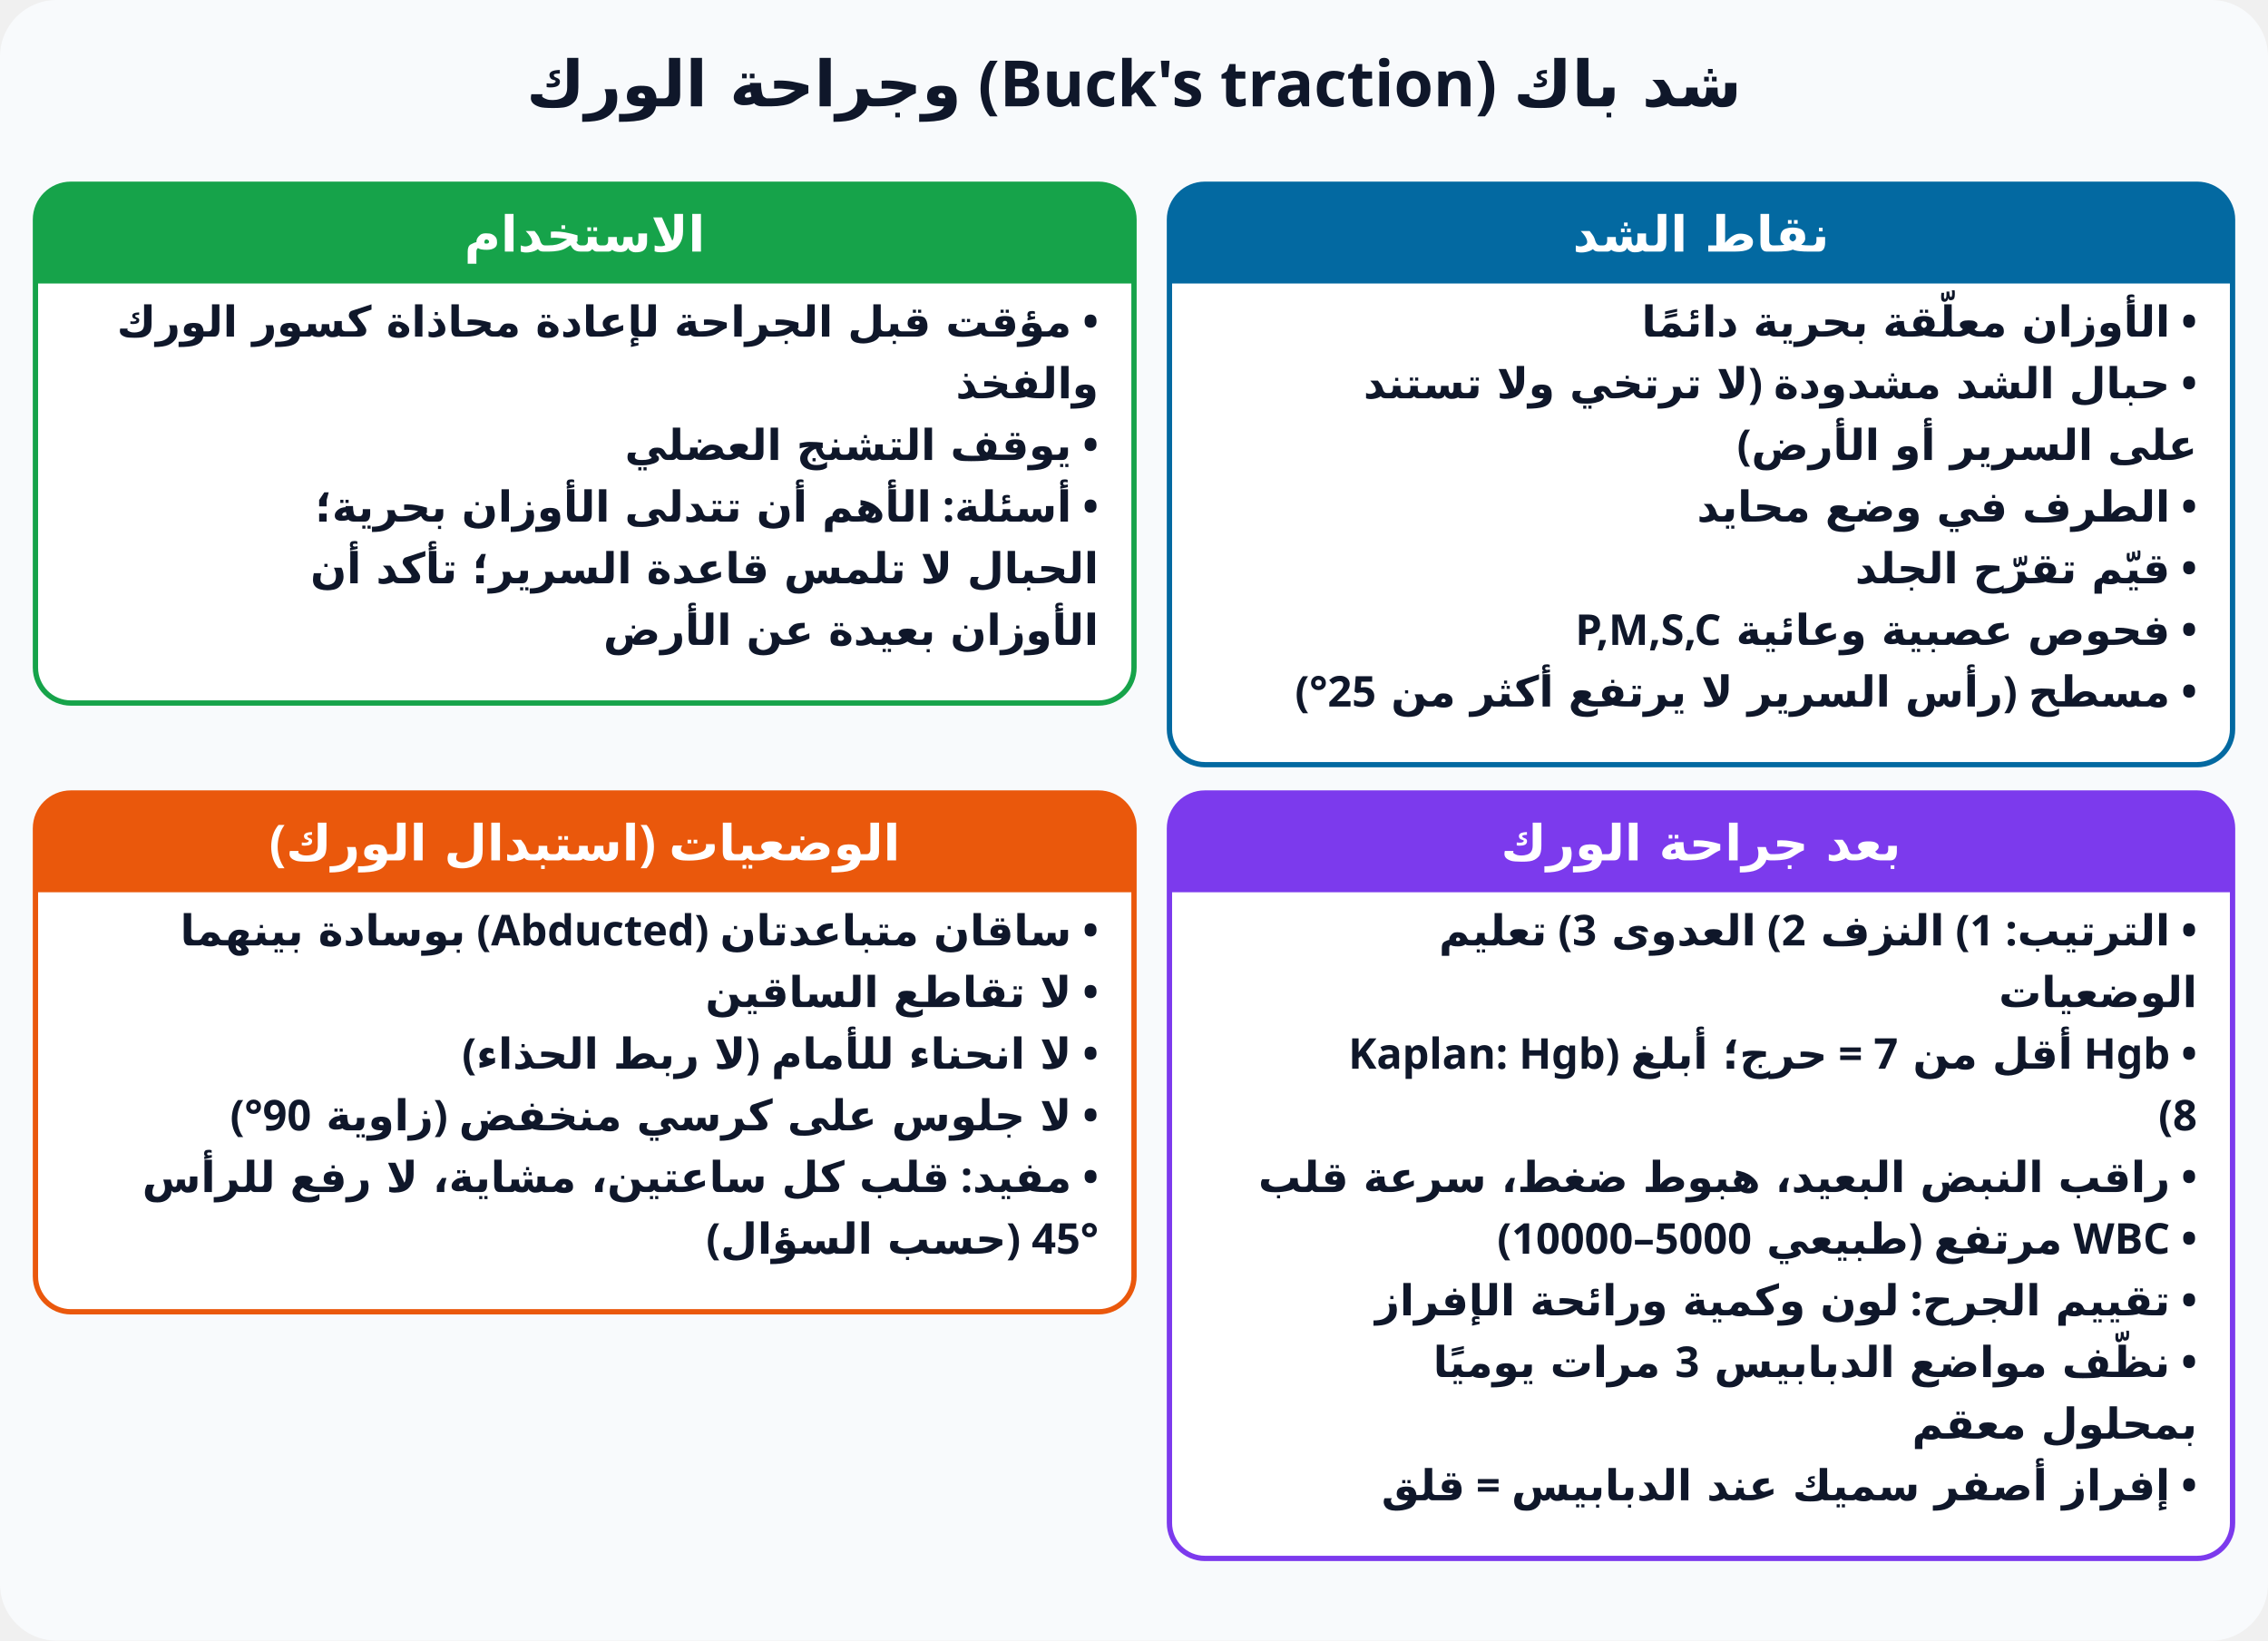
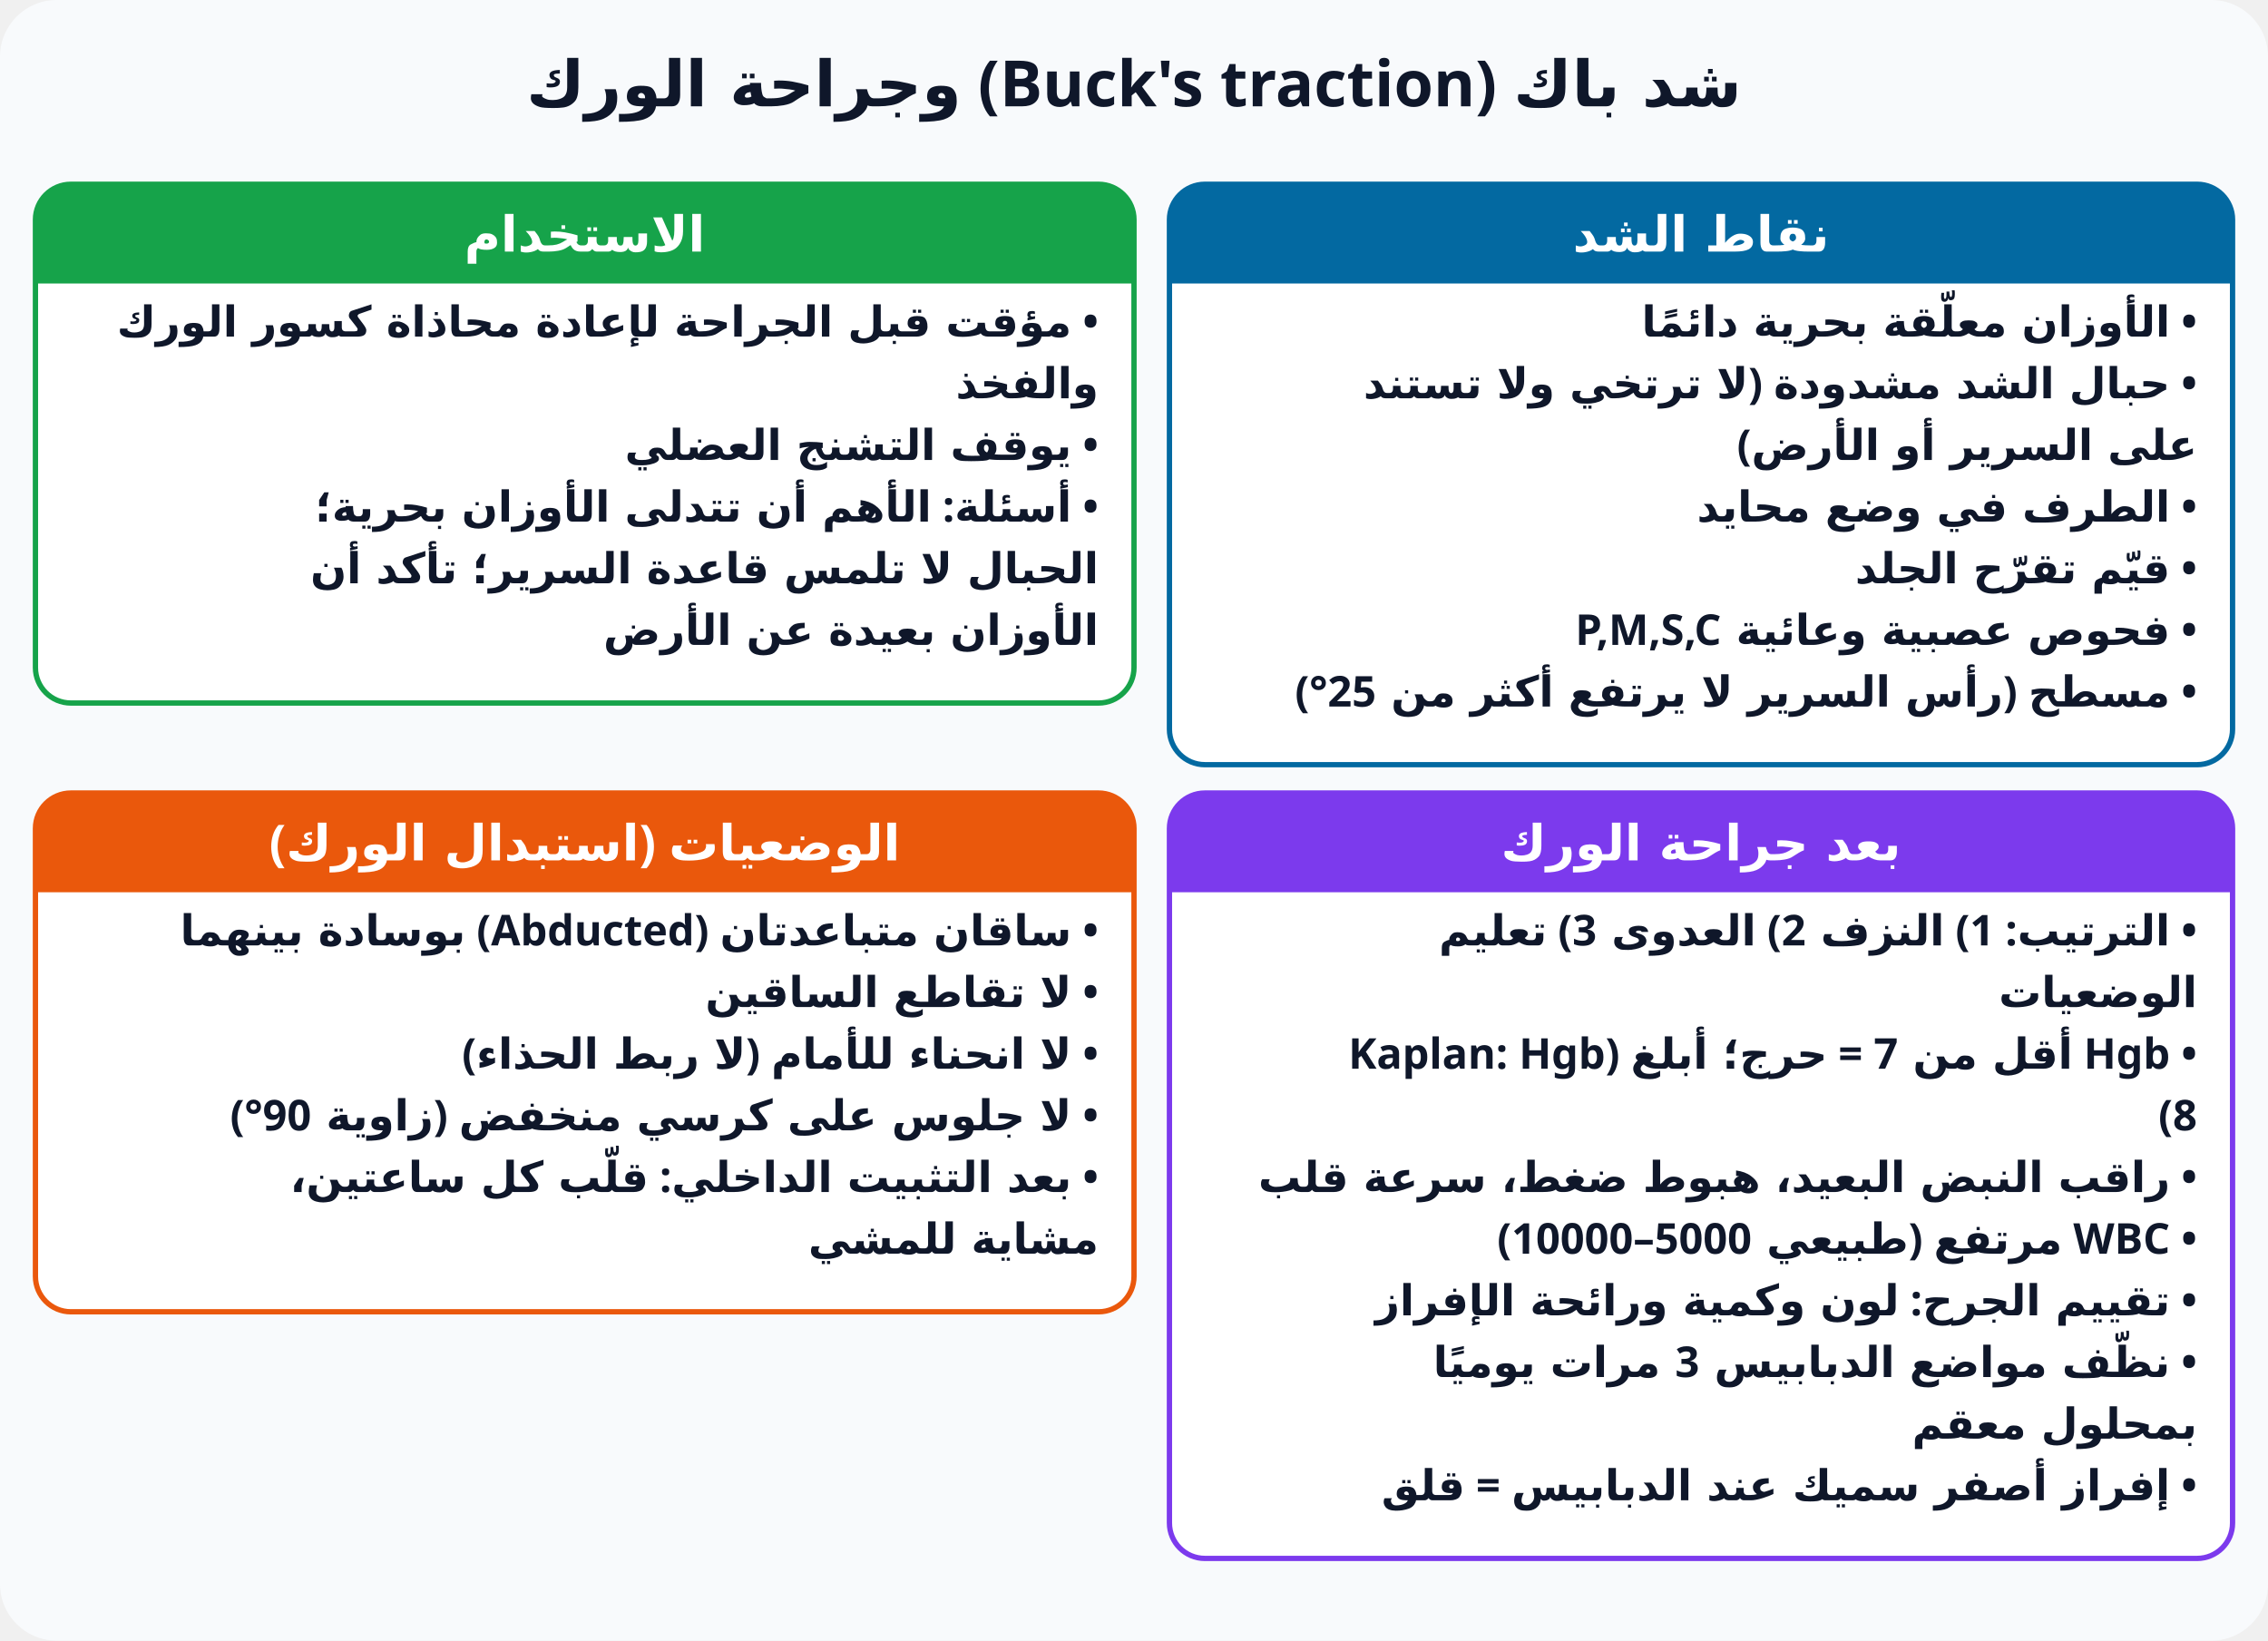
<svg xmlns="http://www.w3.org/2000/svg" viewBox="0 0 640 463" font-family="Cairo, Tahoma, sans-serif" direction="rtl">
  <defs>
    <marker id="ah" viewBox="0 0 10 10" refX="8" refY="5" markerWidth="7" markerHeight="7" orient="auto">
      <path d="M0,0 L10,5 L0,10 z" fill="#64748b" />
    </marker>
  </defs>
  <rect width="640" height="463" rx="16" fill="#f8fafc" />
  <text x="320" y="30" text-anchor="middle" font-size="18" font-weight="800" fill="#0f172a">شد باك (Buck's traction) وجراحة الورك</text>
  <rect x="330" y="52" width="300" height="163.8" rx="10" fill="#fff" stroke="#0369a1" stroke-width="1.5" />
  <path d="M330,62 a10,10 0 0 1 10,-10 h280 a10,10 0 0 1 10,10 v18 h-300 z" fill="#0369a1" />
  <text x="480.0" y="71" text-anchor="middle" font-size="14" font-weight="800" fill="#fff">نقاط الشد</text>
  <text x="620" y="95" text-anchor="start" font-size="12" font-weight="600" fill="#0f172a">• الأوزان معلّقة بحرية دائمًا</text>
  <text x="620" y="112.4" text-anchor="start" font-size="12" font-weight="600" fill="#0f172a">• حبال الشد مشدودة (لا ترتخي ولا تستند</text>
  <text x="620" y="129.8" text-anchor="start" font-size="12" font-weight="600" fill="#0f172a">  على السرير أو الأرض)</text>
  <text x="620" y="147.2" text-anchor="start" font-size="12" font-weight="600" fill="#0f172a">• الطرف في وضع محايد</text>
  <text x="620" y="164.6" text-anchor="start" font-size="12" font-weight="600" fill="#0f172a">• قيّم تقرّح الجلد</text>
  <text x="620" y="182" text-anchor="start" font-size="12" font-weight="600" fill="#0f172a">• فحوص عصبية وعائية P,M,S,C</text>
  <text x="620" y="199.4" text-anchor="start" font-size="12" font-weight="600" fill="#0f172a">• مسطح (رأس السرير لا يرتفع أكثر من 25°)</text>
  <rect x="10" y="52" width="310" height="146.4" rx="10" fill="#fff" stroke="#16a34a" stroke-width="1.5" />
  <path d="M10,62 a10,10 0 0 1 10,-10 h290 a10,10 0 0 1 10,10 v18 h-310 z" fill="#16a34a" />
  <text x="165.0" y="71" text-anchor="middle" font-size="14" font-weight="800" fill="#fff">الاستخدام</text>
  <text x="310" y="95" text-anchor="start" font-size="12" font-weight="600" fill="#0f172a">• مؤقت قبل الجراحة لإعادة محاذاة كسور الورك</text>
  <text x="310" y="112.4" text-anchor="start" font-size="12" font-weight="600" fill="#0f172a">  والفخذ</text>
  <text x="310" y="129.8" text-anchor="start" font-size="12" font-weight="600" fill="#0f172a">• يوقف التشنج العضلي</text>
  <text x="310" y="147.2" text-anchor="start" font-size="12" font-weight="600" fill="#0f172a">• أسئلة: الأهم أن تتدلى الأوزان بحرية؛</text>
  <text x="310" y="164.6" text-anchor="start" font-size="12" font-weight="600" fill="#0f172a">  الحبال لا تلمس قاعدة السرير؛ تأكد أن</text>
  <text x="310" y="182" text-anchor="start" font-size="12" font-weight="600" fill="#0f172a">  الأوزان بعيدة عن الأرض</text>
  <rect x="330" y="223.8" width="300" height="216.0" rx="10" fill="#fff" stroke="#7c3aed" stroke-width="1.5" />
  <path d="M330,233.8 a10,10 0 0 1 10,-10 h280 a10,10 0 0 1 10,10 v18 h-300 z" fill="#7c3aed" />
  <text x="480.0" y="242.8" text-anchor="middle" font-size="14" font-weight="800" fill="#fff">بعد جراحة الورك</text>
  <text x="620" y="266.8" text-anchor="start" font-size="12" font-weight="600" fill="#0f172a">• الترتيب: 1) النزف 2) العدوى 3) تعليم</text>
  <text x="620" y="284.2" text-anchor="start" font-size="12" font-weight="600" fill="#0f172a">  الوضعيات</text>
  <text x="620" y="301.6" text-anchor="start" font-size="12" font-weight="600" fill="#0f172a">• Hgb أقل من 7 = حرج؛ أبلغ (Kaplan: Hgb</text>
  <text x="620" y="319" text-anchor="start" font-size="12" font-weight="600" fill="#0f172a">  8)</text>
  <text x="620" y="336.4" text-anchor="start" font-size="12" font-weight="600" fill="#0f172a">• راقب النبض البعيد، هبوط ضغط، سرعة قلب</text>
  <text x="620" y="353.8" text-anchor="start" font-size="12" font-weight="600" fill="#0f172a">• WBC مرتفع (طبيعي 5000–10000)</text>
  <text x="620" y="371.2" text-anchor="start" font-size="12" font-weight="600" fill="#0f172a">• تقييم الجرح: لون وكمية ورائحة الإفراز</text>
  <text x="620" y="388.6" text-anchor="start" font-size="12" font-weight="600" fill="#0f172a">• نظّف مواضع الدبابيس 3 مرات يوميًا</text>
  <text x="620" y="406" text-anchor="start" font-size="12" font-weight="600" fill="#0f172a">  بمحلول معقم</text>
  <text x="620" y="423.4" text-anchor="start" font-size="12" font-weight="600" fill="#0f172a">• إفراز أصفر سميك عند الدبابيس = قلق</text>
  <rect x="10" y="223.8" width="310" height="146.4" rx="10" fill="#fff" stroke="#ea580c" stroke-width="1.5" />
  <path d="M10,233.8 a10,10 0 0 1 10,-10 h290 a10,10 0 0 1 10,10 v18 h-310 z" fill="#ea580c" />
  <text x="165.0" y="242.8" text-anchor="middle" font-size="14" font-weight="800" fill="#fff">الوضعيات (استبدال الورك)</text>
  <text x="310" y="266.8" text-anchor="start" font-size="12" font-weight="600" fill="#0f172a">• ساقان متباعدتان (Abducted) بوسادة بينهما</text>
  <text x="310" y="284.2" text-anchor="start" font-size="12" font-weight="600" fill="#0f172a">• لا تقاطع الساقين</text>
  <text x="310" y="301.6" text-anchor="start" font-size="12" font-weight="600" fill="#0f172a">• لا انحناء للأمام (لا ربط الحذاء)</text>
  <text x="310" y="319" text-anchor="start" font-size="12" font-weight="600" fill="#0f172a">• لا جلوس على كرسي منخفض (زاوية 90°)</text>
-   <text x="310" y="336.4" text-anchor="start" font-size="12" font-weight="600" fill="#0f172a">• مفيد: قلب كل ساعتين، مشاية، لا رفع للرأس</text>
-   <text x="310" y="353.8" text-anchor="start" font-size="12" font-weight="600" fill="#0f172a">  45° (حسب السؤال)</text>
+   <text x="310" y="336.4" text-anchor="start" font-size="12" font-weight="600" fill="#0f172a">• بعد التثبيت الداخلي: قلّب كل ساعتين،</text>
+   <text x="310" y="353.8" text-anchor="start" font-size="12" font-weight="600" fill="#0f172a">  مشاية للمشي</text>
</svg>
